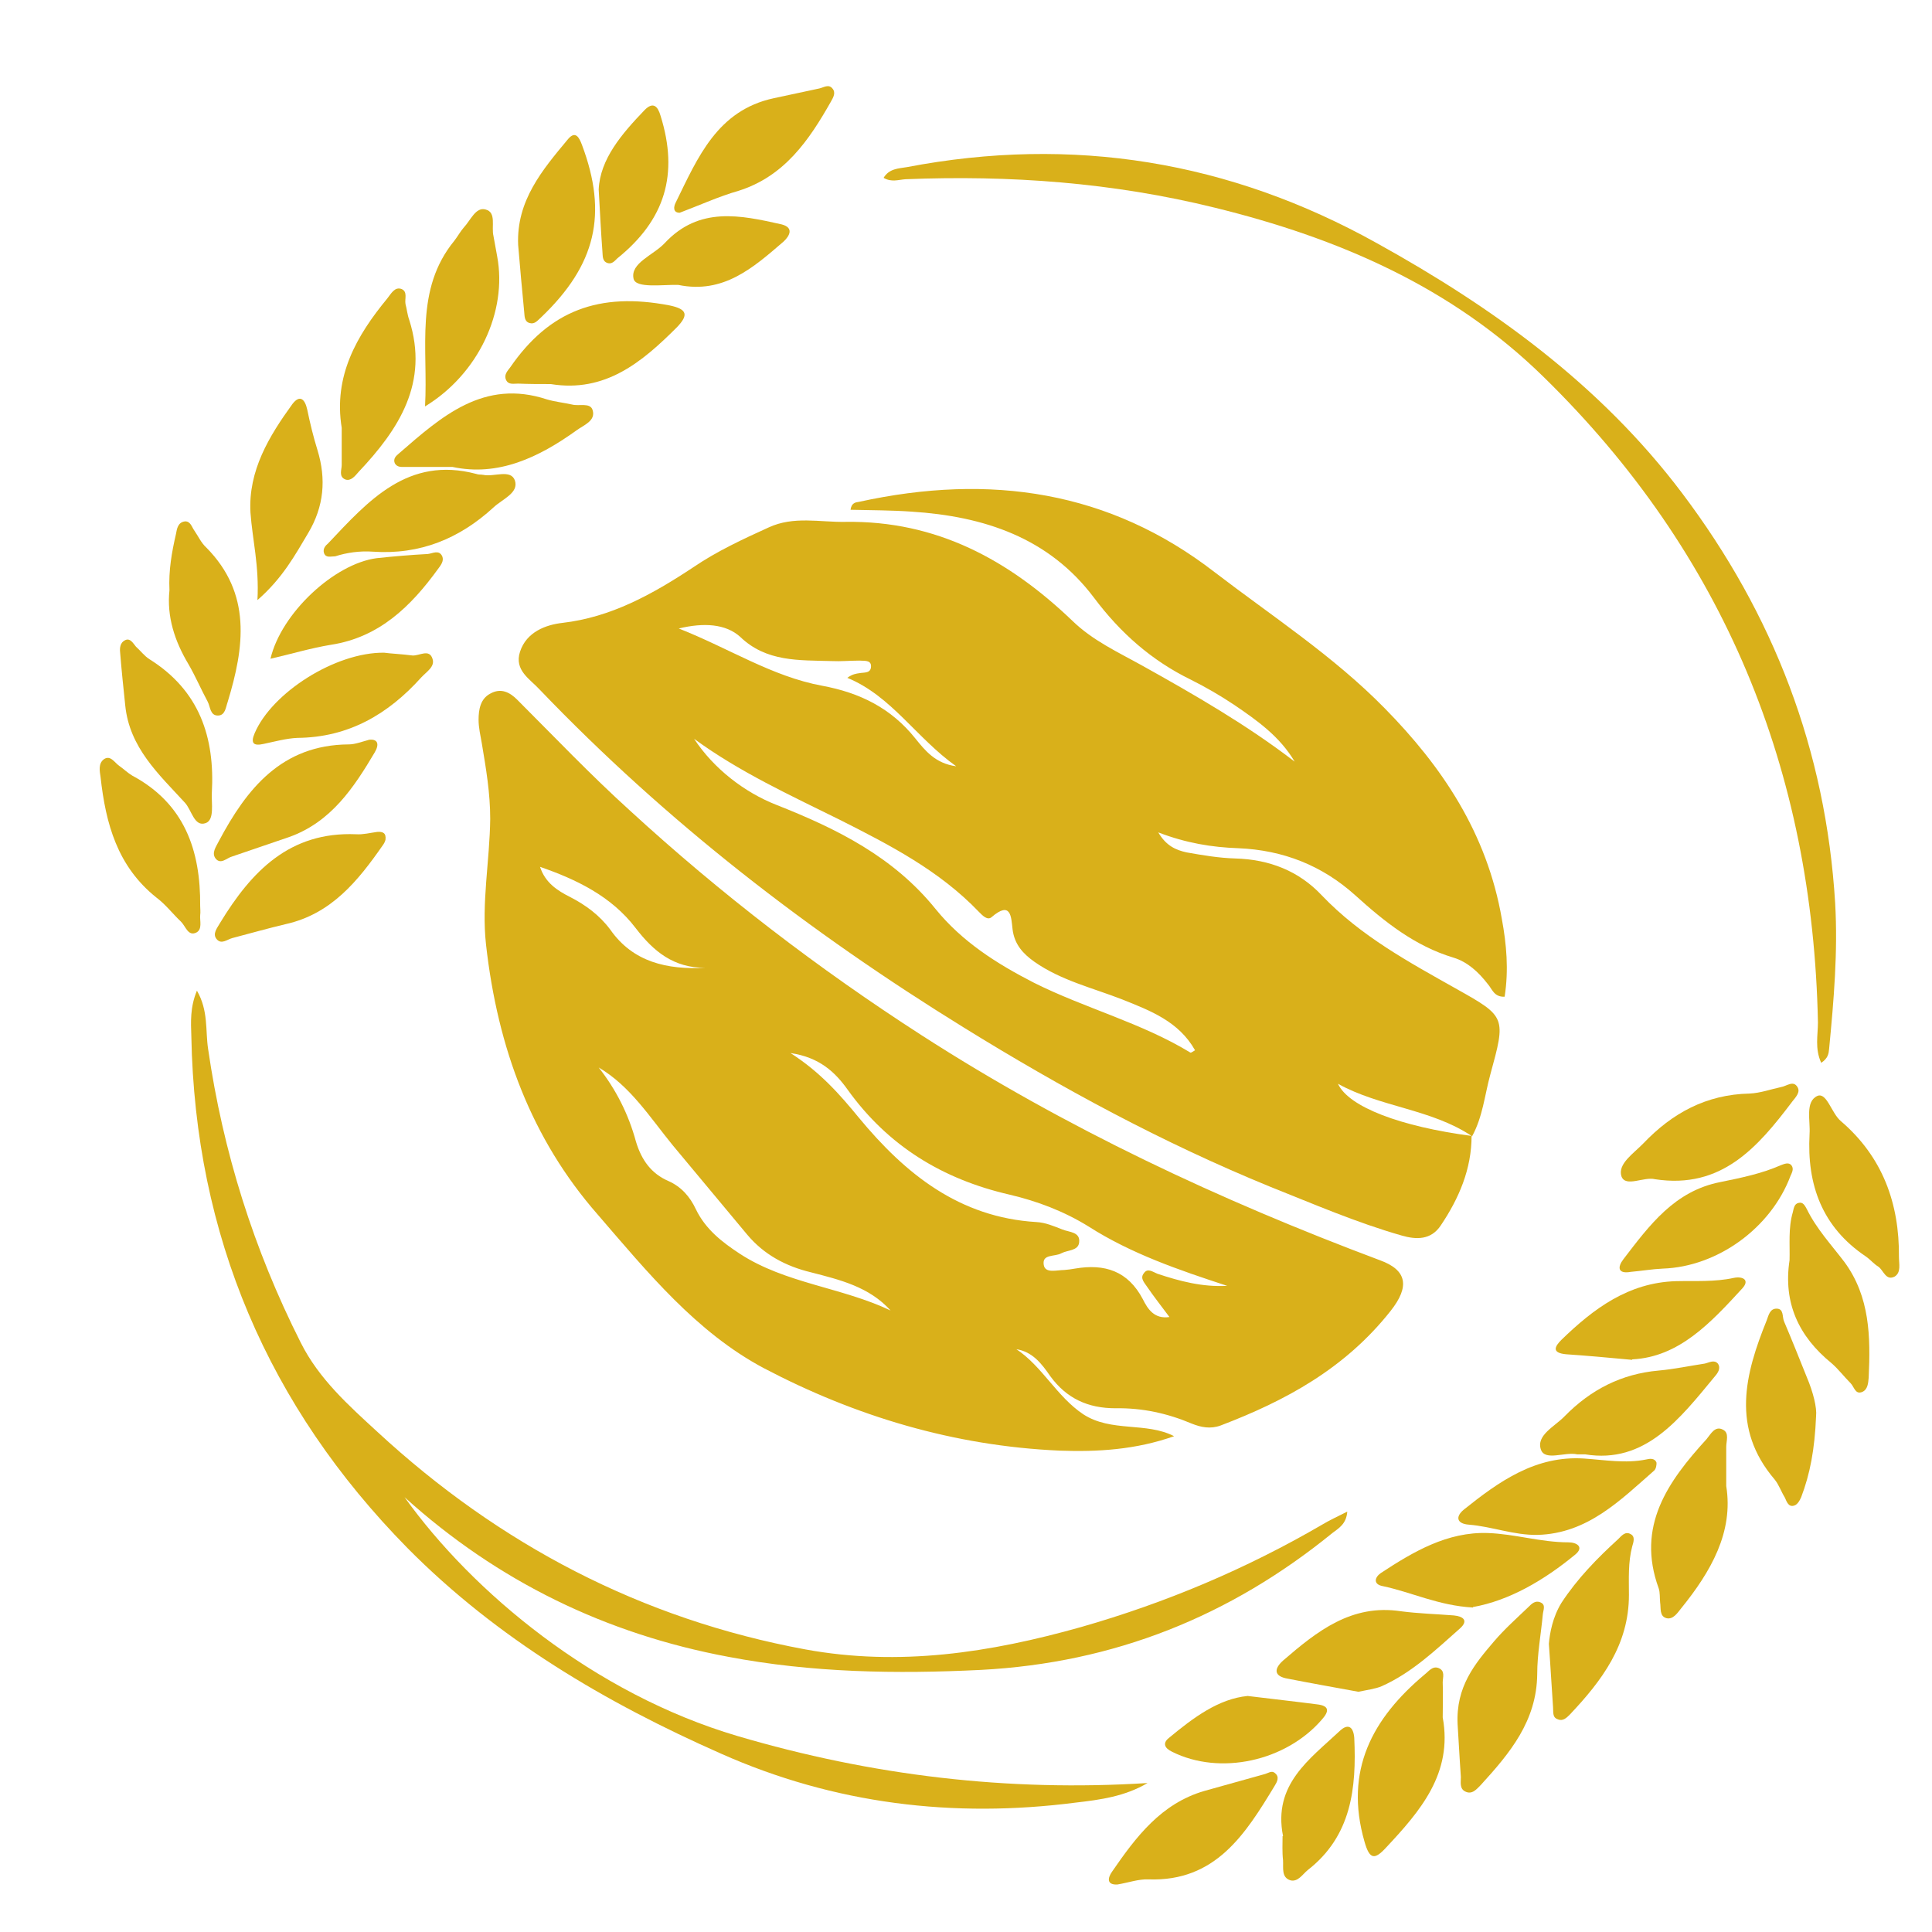
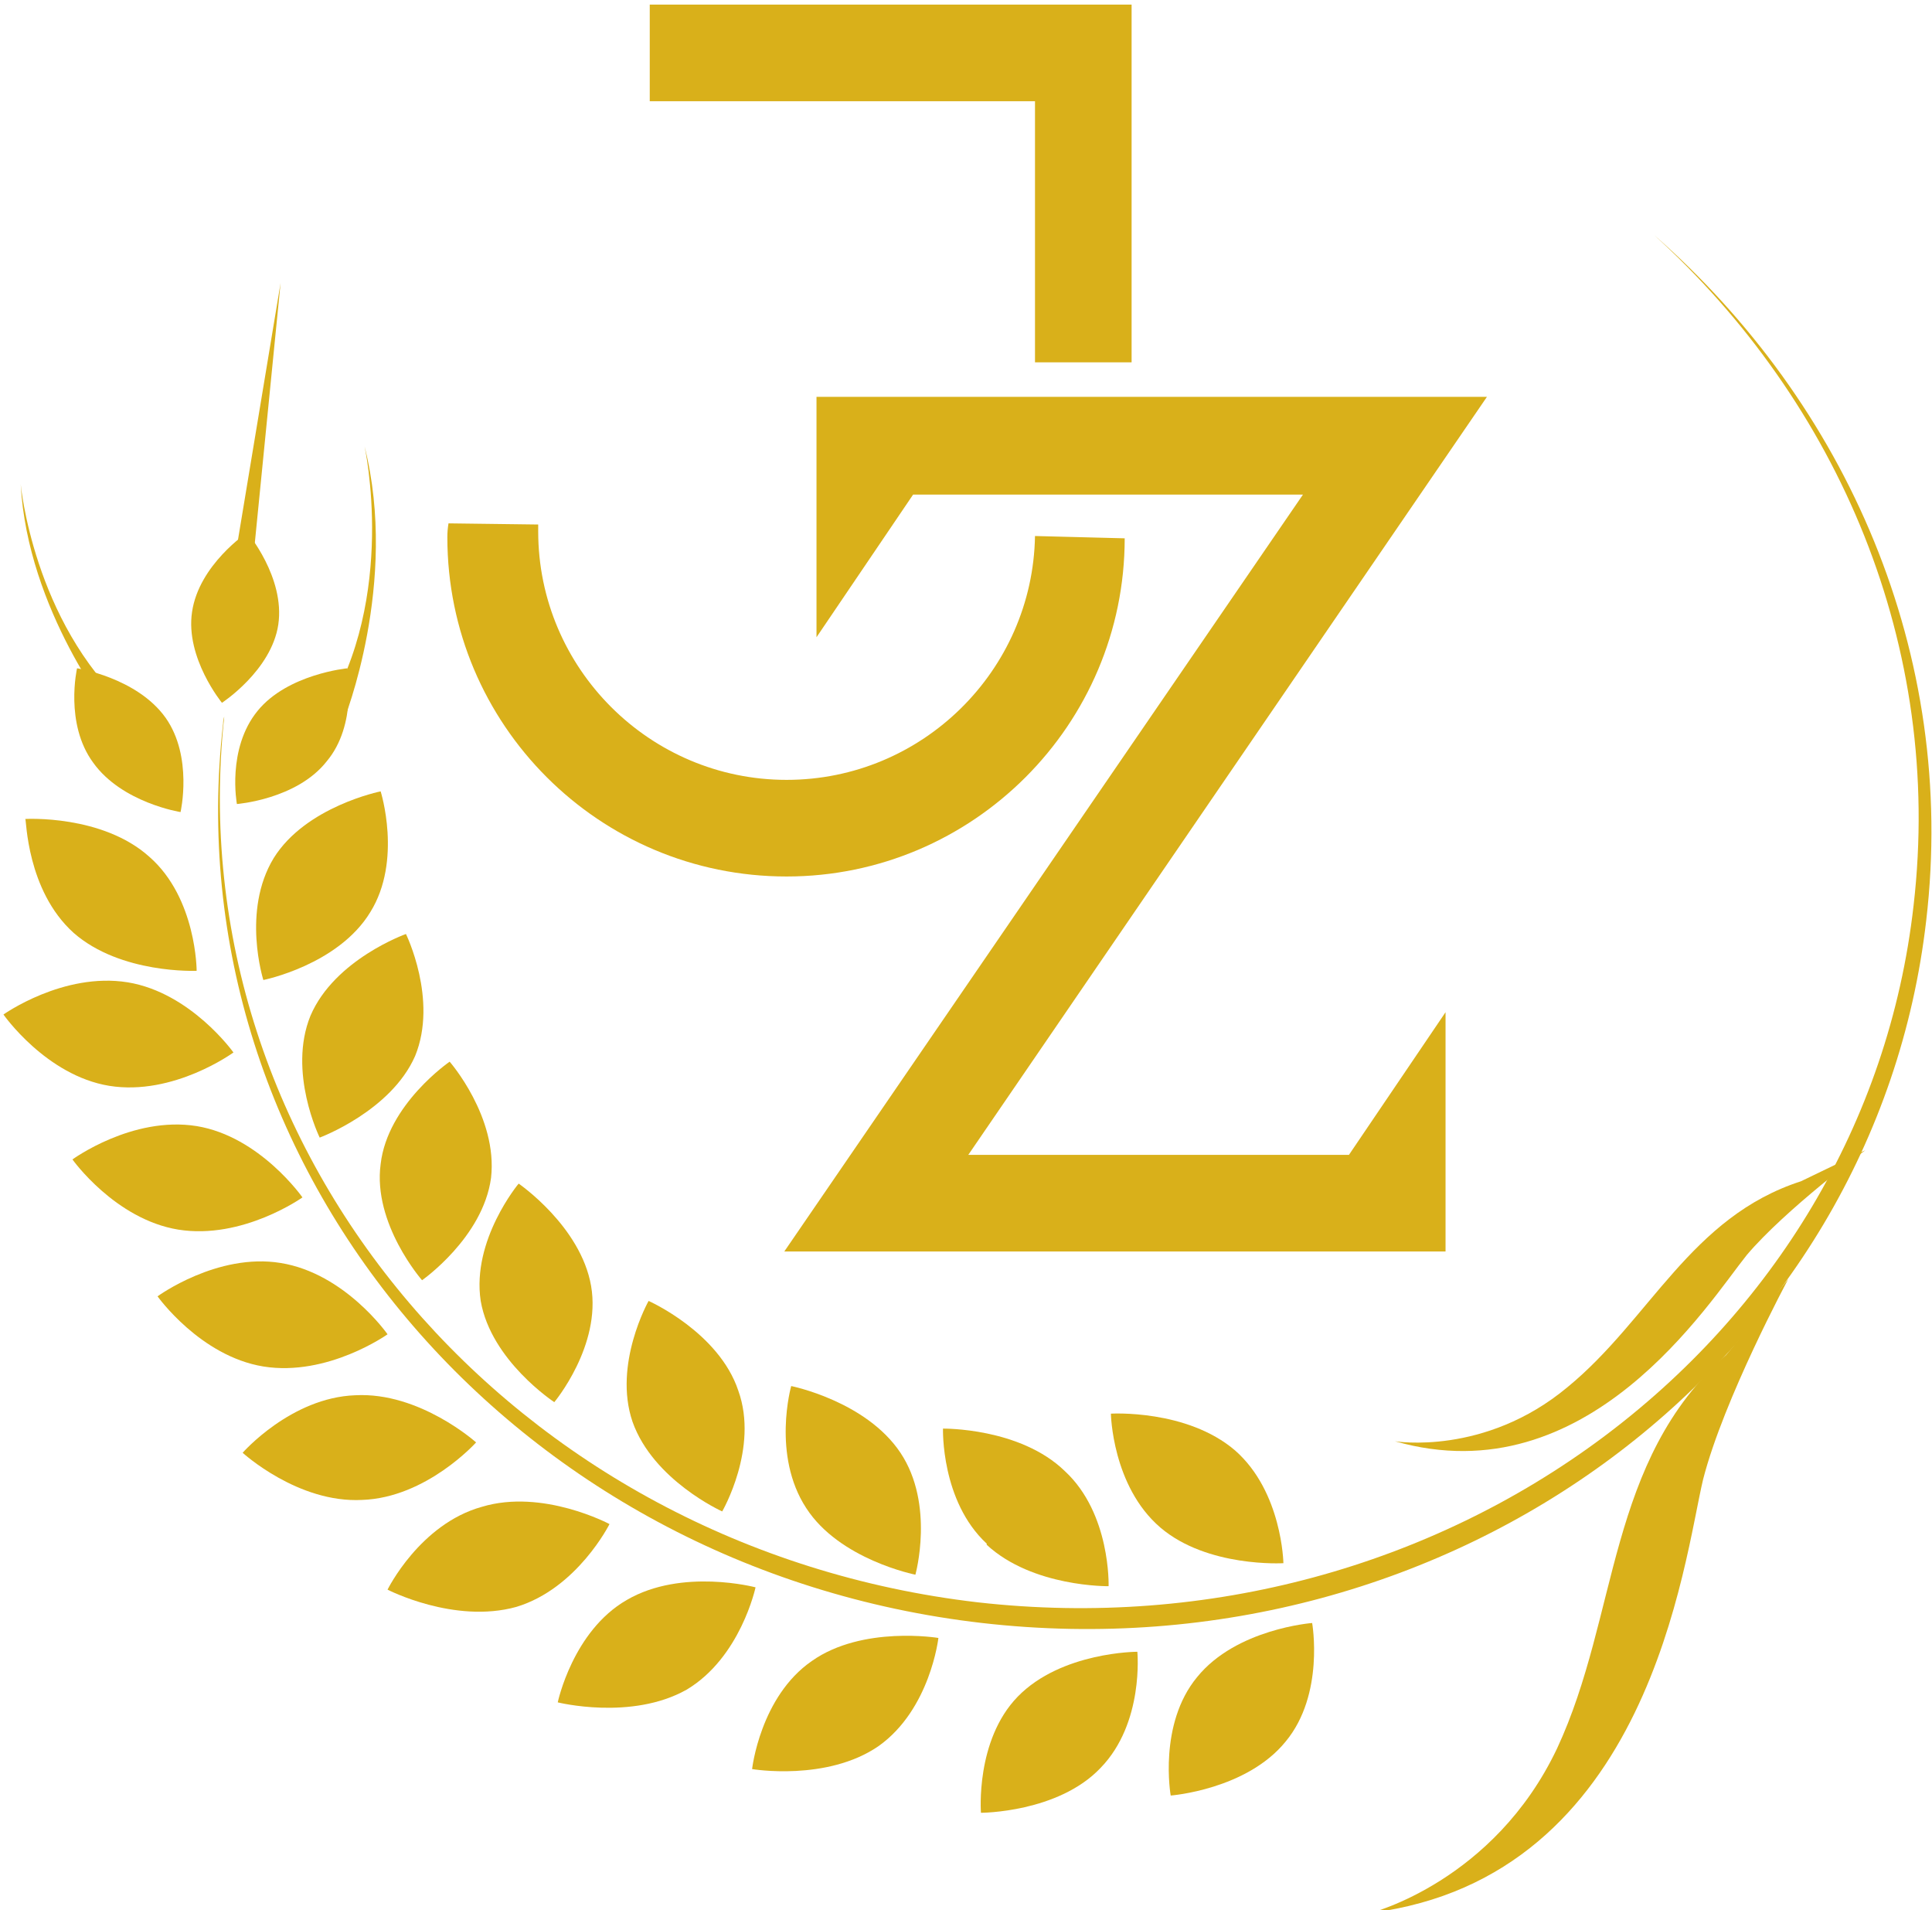
- <svg xmlns="http://www.w3.org/2000/svg" version="1.2" viewBox="0 0 415 415" width="415" height="415">
+ <svg xmlns="http://www.w3.org/2000/svg" version="1.2" viewBox="0 0 168 166" width="168" height="166">
  <style>
		.s0 { fill: #d9b01a } 
	</style>
-   <g id="Layer_1">
+   <g id="Layer_3">
    <g id="Layer">
-       <path id="Layer" fill-rule="evenodd" class="s0" d="m316.1 244q0 0 0 0 0 0 0 0 0 0 0 0zm-6.6 19.2c-2.1 3.2-5.3 3.1-8.4 2.2-9.8-2.8-19-6.8-28.3-10.5-23-9.4-44.8-21.2-65.8-34.2-33.2-20.5-63.9-44.2-91.1-72.6-2-2.2-5.5-4.1-4.2-8.1 1.4-4.3 5.6-5.8 9.1-6.2 10.4-1.2 19.3-6.1 28.2-12 5-3.4 10.6-6 16.1-8.5 5.4-2.5 11-1.1 16.5-1.2 19.6-0.3 35.1 8.2 48.7 21.2 4.4 4.3 9.9 6.8 15.1 9.7 11.3 6.3 22.4 12.7 32.7 20.6-3.2-5.4-8-8.8-13-12.2-3-2-6.1-3.8-9.3-5.4-8.4-4.1-15.1-10-20.8-17.6-9.7-12.9-23.6-17.5-39.2-18.5-4.3-0.3-8.7-0.3-13.1-0.4 0.2-1.5 1.1-1.6 1.8-1.7 28.3-6.2 53.9-2.3 76.4 15.1 12.4 9.5 25.5 18 36.5 29.2 12.3 12.5 22 26.8 25.2 45.3 1 5.4 1.5 10.9 0.6 16.7-2.3 0.1-2.7-1.7-3.6-2.7-2-2.6-4.4-4.8-7.4-5.7-8.3-2.5-14.8-7.7-21.1-13.4-7.1-6.4-15.5-9.7-25.1-10.1-5.7-0.2-11.2-1.1-17.2-3.4 1.7 2.9 3.8 3.8 6.1 4.3 3.4 0.6 6.9 1.2 10.4 1.3 7.4 0.2 13.7 2.7 18.6 7.9 8.4 8.8 18.8 14.4 29.1 20.2 10.5 5.9 10.5 6 7.1 18.4-1.2 4.4-1.6 9-3.9 13.2q0-0.1-0.1-0.1c0 7.1-2.7 13.4-6.6 19.2zm-22.1-30.4c2.3 5 13.5 9.2 28.7 11.2-8.7-5.8-19.7-6.2-28.7-11.2zm-138.3-74.1c4.2 6.4 10.8 11.5 17.7 14.2 12.9 5.1 25.1 11.1 34.2 22.4 5.7 7 13.1 11.7 21.1 15.8 11 5.5 23.1 8.6 33.6 15 0.1 0.1 0.5-0.2 1-0.5-3.5-6.2-9.6-8.5-15.6-10.9-6.4-2.5-13.2-4.1-18.9-8.1-2.4-1.7-4.3-3.7-4.7-7-0.3-2.6-0.3-6.2-4.5-2.6-0.9 0.8-2-0.4-2.7-1.1-8.5-8.9-19.2-14.4-29.9-19.8-10.7-5.3-21.6-10.3-31.3-17.4zm56.3 5.9c-8.6-6.1-13.9-15.1-23.4-19 1.1-0.8 1.9-0.9 2.6-1 1-0.2 2.5 0.1 2.5-1.5 0-1.4-1.5-1.1-2.5-1.2-2 0-4 0.2-6 0.1-7-0.2-14 0.2-19.6-5.2-3.1-2.8-7.8-3.1-13.2-1.8 10.9 4.3 20 10.3 30.8 12.3 8.1 1.5 14.8 4.8 20 11.3 2.1 2.6 4.3 5.4 8.8 6z" />
-       <path id="Layer" fill-rule="evenodd" class="s0" d="m218.3 289.8c5.6 3.7 8.7 10.2 14.4 14 6 3.9 13.5 1.6 19.5 4.7-8.2 2.9-16.4 3.4-24.6 3.1-22.7-1-43.9-7.4-63.5-17.7-14.5-7.7-25-20.6-35.7-33-14.2-16.2-21.5-35.7-24-58-1-9 0.8-18 0.9-27 0-5.6-0.9-10.8-1.8-16.2-0.3-1.7-0.7-3.4-0.7-5.1 0-2.2 0.4-4.5 2.5-5.6 2.3-1.3 4.2-0.3 5.8 1.3 8 8 15.8 16.2 24.2 23.8 19.5 17.9 40.5 34 62.7 48.3 30.9 19.9 64 35.4 98.4 48.3 5.8 2.1 6.5 5.6 2.3 10.9-9.8 12.4-22.6 19.3-36.5 24.6-2.2 0.8-4.2 0.4-6.2-0.4-5.2-2.2-10.6-3.4-16.4-3.3-5.9 0-10.5-2.1-14-6.9-1.8-2.6-3.8-5.3-7.4-5.8zm45.3-13.6c-10.4-3.4-20.6-6.9-29.7-12.7-5.3-3.3-11.1-5.5-17.1-6.9-14.3-3.3-26-10.4-34.7-22.5-2.7-3.8-6.1-7-12.3-7.9 6.4 4.1 10.6 8.9 14.7 13.9 10 12.1 21.6 21.4 38.1 22.4 2 0.1 3.8 0.9 5.6 1.6 1.5 0.6 3.9 0.5 3.6 2.8-0.2 1.8-2.5 1.6-3.8 2.3-1.4 0.8-4.2 0.1-3.8 2.5 0.3 1.9 2.8 1.1 4.4 1.1q1.2-0.1 2.3-0.3c6.4-1.1 11.4 0.5 14.6 6.6 1 2 2.4 4.3 5.7 3.8-1.7-2.3-3.3-4.3-4.8-6.5-0.5-0.8-1.6-1.8-0.7-2.9 0.8-1.2 1.9-0.3 2.9 0.1 4.8 1.6 9.7 2.9 15 2.6zm-72.3 5.3c-4.6-5.1-10.9-6.6-17.1-8.2-5.4-1.3-10.1-3.8-13.7-8.1q-8-9.6-16-19.2c-4.9-6-9.1-12.7-15.9-16.7 3.7 4.7 6.4 10 8 15.9 1.2 4 3.3 6.9 7 8.5 2.7 1.2 4.6 3.3 5.9 6.1 2.1 4.3 5.6 7 9.4 9.5 9.8 6.4 21.9 7.2 32.4 12.2zm-39.8-73.6c-6.8 0-11.1-3.5-15-8.6-5.2-6.8-12.7-10.4-20.5-13.1 1.1 3.4 3.7 5.1 6.5 6.5 3.3 1.7 6.3 3.9 8.6 7 4.9 7 12.2 8.6 20.4 8.2z" />
+       <path id="Layer" class="s0" d="m84.2 100.4l45.1-65.9h-49.9-8.4v8.5 12.4l8.4-12.4h33.9l-45.1 65.8h49 8.5v-8.4-12.4l-8.4 12.4z" />
+       <path id="Layer" class="s0" d="m90 31.5h8.4v-22.7-8.4h-8.4-33.5v8.4h33.5z" />
+       <path id="Layer" class="s0" d="m97.8 46.8l-7.8-0.2c-0.2 11.7-9.8 21.2-21.6 21.2-11.9 0-21.6-9.7-21.6-21.6q0-0.3 0-0.6l-7.8-0.1q-0.1 0.6-0.1 1.2c0 16.3 13.2 29.5 29.5 29.5 16.2 0 29.4-13.2 29.4-29.4z" />
    </g>
-     <g id="Layer">
-       <path id="Layer" class="s0" d="m246.5 383c-4.9 2.9-10.2 3.6-15.4 4.2-26.3 3.4-51.9 0.3-76.2-10.5-24.9-11-48.1-24.7-67.4-44.2-29.9-30.4-45.6-67.1-46.4-109.9-0.1-3-0.3-6.2 1.2-9.8 2.5 4.3 1.8 8.6 2.4 12.5 3.2 22.1 9.8 43.1 19.9 63.1 3.9 7.8 10.3 13.5 16.5 19.2 26.2 24.2 56.7 40.2 91.9 46.7 20.2 3.7 39.7 0.7 59.2-4.8 18.2-5.2 35.5-12.5 51.8-22 1.5-0.9 3.2-1.7 5.4-2.8-0.2 2.7-1.9 3.6-3.2 4.6-22 17.9-46.9 27.9-75.5 29.4-18.2 0.9-36.3 0.6-54.2-2.8-26.3-4.9-49.6-16.2-69.6-34.3 14.6 20.4 40.7 42.2 71.5 51.3 28.8 8.5 58.1 12 88.1 10.1z" />
-       <path id="Layer" class="s0" d="m391.2 228.3c-1.4-3.1-0.7-5.9-0.7-8.7-1.1-54.1-20.1-100.7-59-138.7-19.7-19.3-44.1-29.8-70.6-36.3-21.9-5.4-44-7-66.4-6.1-1.5 0.1-3 0.7-4.7-0.3 1.2-2 3.2-2 5-2.3 35.6-6.8 69.3-1.3 100.9 16.3 25.1 13.9 48.1 30.5 65.6 53.7 19.7 26.1 30.9 55.3 32.9 88.1 0.6 10.5-0.3 20.9-1.3 31.3-0.1 1-0.2 2-1.7 3z" />
-       <path id="Layer" class="s0" d="m309.9 368.9c2.2 12-4.8 20.1-12.2 28-2.4 2.6-3.5 2.6-4.6-1.3-4.4-15.3 1.7-26.5 12.9-35.9 0.9-0.7 1.7-1.9 3-1.4 1.5 0.6 0.9 2 0.9 3.1 0.1 2.5 0 5 0 7.5z" />
-       <path id="Layer" class="s0" d="m313.1 370.4c-0.4-8.1 3.7-13 7.8-17.8 2.3-2.7 4.9-5 7.4-7.4 0.7-0.7 1.5-1.5 2.6-1 1.2 0.5 0.6 1.6 0.5 2.6-0.4 4.3-1.2 8.5-1.2 12.8-0.1 10.1-5.9 17-12.1 23.8-0.9 0.9-1.9 2.2-3.4 1.4-1.2-0.6-0.9-2-0.9-3.1-0.3-4.2-0.5-8.3-0.7-11.3z" />
-       <path id="Layer" class="s0" d="m97.2 100.3c-3.9 0-7 0-10.2 0-0.8 0-1.7 0.1-2.2-0.8-0.4-1 0.3-1.6 0.9-2.1 9.1-7.9 18.2-16.1 31.8-11.6 1.7 0.5 3.6 0.7 5.4 1.1 1.5 0.4 3.9-0.5 4.4 1.2 0.7 2.3-1.9 3.2-3.4 4.3-8.2 5.9-16.9 10-26.7 7.9z" />
-       <path id="Layer" class="s0" d="m316.4 345.3c-7.4-0.4-13.2-3.3-19.4-4.6-2.1-0.4-1.7-1.9-0.4-2.8 7-4.6 14.3-8.9 23-8.6 5.8 0.2 11.4 2 17.3 2 1.8 0 3.4 1 1.5 2.6-6.8 5.6-14.2 9.9-22 11.3z" />
-       <path id="Layer" class="s0" d="m118.3 82.5c-2.4 0-4.7 0-7-0.1-1 0-2.1 0.3-2.6-0.8-0.5-1.1 0.3-1.9 0.9-2.7 8.4-12.2 19.1-16.2 34.2-13.3 3.9 0.8 4.1 2.1 1.6 4.7-7.5 7.5-15.4 14.1-27.1 12.2z" />
-       <path id="Layer" class="s0" d="m72 119.5c-1 0-2 0.4-2.4-0.7-0.3-0.9 0.3-1.6 0.9-2.1 8.6-9.1 17.1-18.8 31.8-14.9 0.5 0.2 1 0.1 1.5 0.2 2.3 0.5 5.9-1.3 6.8 1.2 0.9 2.7-2.7 4-4.6 5.8-7.3 6.7-15.8 10.2-25.9 9.5-2.8-0.2-5.6 0.2-8.1 1z" />
-       <path id="Layer" class="s0" d="m111.3 52.6c-0.4-9.5 5.2-16.1 10.7-22.7 1.6-1.9 2.4-0.4 3 1.2 5.6 14.9 3 25.8-8.7 37-0.8 0.7-1.4 1.6-2.5 1.3-1.2-0.3-1.1-1.5-1.2-2.4q-0.7-7.2-1.3-14.4z" />
-       <path id="Layer" class="s0" d="m291.8 363.4c-4.9-0.9-10-1.8-15.1-2.8-3.1-0.5-3.1-2.1-1.1-3.9 7.3-6.3 14.7-12.2 25.3-10.6 3.8 0.5 7.6 0.6 11.4 0.9 2 0.2 3.2 1.1 1.3 2.8-5.2 4.6-10.3 9.5-16.8 12.4-1.4 0.6-3.2 0.8-5 1.2z" />
-       <path id="Layer" class="s0" d="m330.3 329.7c-5.1 0.1-9.8-1.8-14.8-2.2-2.6-0.2-2.9-1.7-1.1-3.2 7.6-6.1 15.5-11.7 25.9-11 4.4 0.3 8.9 1.1 13.3 0.2 0.8-0.2 1.8-0.3 2.2 0.6 0.1 0.5-0.1 1.5-0.5 1.8-7.3 6.4-14.3 13.5-25 13.8z" />
-       <path id="Layer" class="s0" d="m91.3 87.3c0.7-12.6-2.3-25.1 6.3-35.6 0.7-0.9 1.3-2 2-2.8 1.5-1.6 2.6-4.5 4.7-3.9 2.4 0.6 1.2 3.7 1.7 5.7 0.3 1.5 0.5 2.9 0.8 4.4 2.2 11.8-4 25.2-15.5 32.2z" />
-       <path id="Layer" class="s0" d="m370.8 319.2c1.6 9.9-3.3 18.4-9.7 26.3-0.8 1-1.7 2.4-3.1 2.1-1.6-0.4-1.2-2.2-1.4-3.4-0.1-1 0-2.1-0.3-3-4.9-13.4 2-23 10.3-32.1 0.9-1.1 1.8-2.9 3.5-2 1.4 0.7 0.7 2.4 0.7 3.7 0 2.5 0 5 0 8.4z" />
-       <path id="Layer" class="s0" d="m146 45.7c-1.4 0-1.4-1.2-0.8-2.3 4.7-9.6 8.9-19.7 21-22.3 3.3-0.7 6.5-1.4 9.8-2.1 0.9-0.2 2-1 2.8 0 0.8 0.9 0.2 1.9-0.3 2.8-4.7 8.3-10 16.1-19.9 19.2-4.2 1.2-8.1 3-12.6 4.7z" />
-       <path id="Layer" class="s0" d="m350.6 292.1c-5.3-0.5-9.8-0.9-14.2-1.2-3.2-0.3-2.4-1.7-1-3.1 6.9-6.7 14.4-12.3 24.6-12.6 4.1-0.1 8.3 0.2 12.4-0.7 1.9-0.4 3.5 0.4 1.9 2.2-6.8 7.4-13.6 14.8-23.7 15.3z" />
-       <path id="Layer" class="s0" d="m82.8 180.4c-0.1 0.4-0.3 0.8-0.6 1.2-5.3 7.6-11 14.7-20.8 16.9-3.8 0.9-7.7 2-11.5 3-1.1 0.3-2.3 1.4-3.3 0.3-1.1-1.2 0.1-2.5 0.7-3.6 6.7-11 14.9-19.6 29.2-19 1.5 0.1 3-0.3 4.5-0.5 1.2-0.1 2 0.2 1.8 1.7z" />
-       <path id="Layer" class="s0" d="m45.5 170.4c-0.1 2.2 0.6 5.7-1.3 6.4-2.5 0.9-3-2.8-4.5-4.4-5.6-6.1-11.9-11.8-12.8-20.9-0.4-3.8-0.8-7.6-1.1-11.4-0.1-0.9 0-2.1 1.1-2.6 1.1-0.5 1.7 0.7 2.3 1.4 1 0.9 1.8 2 2.9 2.7 10.7 6.7 14.1 16.7 13.4 28.8z" />
-       <path id="Layer" class="s0" d="m82.5 140.2c1.4 0.2 3.8 0.3 6.1 0.6 1.5 0.1 3.6-1.5 4.3 0.7 0.6 1.7-1.3 2.8-2.4 4-7.1 7.9-15.6 12.9-26.6 13-2.4 0.1-4.9 0.8-7.3 1.3-2.2 0.5-2.8-0.2-1.9-2.3 3.7-8.7 17.3-17.4 27.8-17.3z" />
-       <path id="Layer" class="s0" d="m350.3 273.2c-2.8 0.5-2.9-1-1.6-2.7 5.6-7.3 11-14.7 20.9-16.6 4.4-0.9 8.8-1.8 12.9-3.6 0.8-0.3 1.7-0.7 2.3 0 0.6 0.8 0.1 1.6-0.2 2.3-4.2 11.2-15.7 19.5-27.4 19.9-2.3 0.1-4.6 0.5-6.9 0.7z" />
-       <path id="Layer" class="s0" d="m58.1 141.5c2.3-9.8 13.7-20.4 22.8-21.6 3.7-0.4 7.3-0.7 11-0.9 1-0.1 2.4-1 3.1 0.5 0.4 1-0.3 1.9-0.9 2.7-5.8 8-12.6 14.7-23 16.3-4.3 0.7-8.6 2-13 3z" />
-       <path id="Layer" class="s0" d="m355.5 253.3c-2.4-0.6-6.3 1.8-7.2-0.6-0.9-2.7 2.7-5 4.7-7.1 6.2-6.5 13.5-10.5 22.8-10.7 2.3-0.1 4.5-0.9 6.8-1.4 1.2-0.2 2.6-1.5 3.5 0 0.7 1.1-0.4 2.2-1.1 3.1-7.4 9.8-15.2 18.9-29.5 16.7z" />
-       <path id="Layer" class="s0" d="m340.5 312.4c-1.3 0-1.5 0-1.7 0-2.6-0.6-6.9 1.5-7.8-1-1.1-3.1 3-5 5.1-7.2 5.6-5.7 12.2-9.1 20.2-9.8 3.3-0.3 6.6-1 9.9-1.5 0.9-0.2 2-0.9 2.8 0 0.7 1 0 2-0.6 2.7-7.6 9.2-15 18.9-27.9 16.8z" />
-       <path id="Layer" class="s0" d="m332.7 353.1c0.2-2.3 0.8-5.7 2.7-8.8 3.4-5.2 7.7-9.6 12.2-13.7 0.7-0.7 1.5-1.7 2.6-1.1 1.1 0.5 0.7 1.7 0.4 2.7-0.9 3.4-0.7 6.9-0.7 10.4 0 10.7-5.8 18.4-12.7 25.7-0.7 0.7-1.5 1.5-2.6 1-1.2-0.4-0.9-1.6-1-2.6-0.3-4.1-0.5-8.2-0.9-13.6z" />
-       <path id="Layer" class="s0" d="m55.3 128.9c0.4-7.4-1.1-13.1-1.5-18.8-0.5-9 4-16.4 9-23.3 1.6-2.1 2.7-1.1 3.2 1.2 0.6 2.9 1.3 5.8 2.2 8.7 1.9 6.2 1.4 12.1-2 17.8-2.8 4.7-5.5 9.7-10.9 14.4z" />
-       <path id="Layer" class="s0" d="m388.7 243.6c0.2-2.9-1-7 1.7-8.2 2-0.8 3 3.7 5 5.4 9 7.7 12.6 17.7 12.5 29.2 0 1.5 0.5 3.3-0.9 4.2-1.9 1-2.4-1.3-3.5-2.1-1-0.6-1.7-1.5-2.7-2.2-9.4-6.3-12.7-15.4-12.1-26.3z" />
-       <path id="Layer" class="s0" d="m390.1 304.2c-0.3 7.2-1.3 12.4-3.2 17.4-0.3 0.7-0.8 1.6-1.5 1.8-1.2 0.4-1.6-0.8-2-1.7-0.8-1.3-1.3-2.8-2.2-3.9-9.4-11-6.4-22.6-1.7-34.2 0.4-1.1 0.7-2.5 2.1-2.5 1.6 0 1.2 1.7 1.6 2.7 1.7 4 3.3 8 4.9 12 1.4 3.3 2.2 6.6 2 8.4z" />
-       <path id="Layer" class="s0" d="m79.3 158.9c1.9-0.2 2.2 1 1.2 2.7-4.5 7.6-9.4 15-18.4 18.2-4.1 1.4-8.2 2.8-12.3 4.2-1.1 0.3-2.4 1.8-3.5 0.4-0.9-1.2 0.1-2.5 0.7-3.7 6-11.3 13.5-20.7 27.9-20.8 1.3 0 2.6-0.5 4.4-1z" />
-       <path id="Layer" class="s0" d="m43 194.6c0 0.6 0.1 1.3 0 2-0.1 1.2 0.5 3-0.8 3.7-1.8 0.9-2.3-1.3-3.3-2.3-1.8-1.7-3.3-3.7-5.3-5.2-8.4-6.7-10.9-15.9-12-25.9-0.2-1.3-0.5-2.9 0.7-3.8 1.4-1 2.3 0.7 3.3 1.4 1 0.7 1.8 1.5 2.8 2.1 11.2 6 14.7 16 14.6 28z" />
-       <path id="Layer" class="s0" d="m36.4 126.8c-0.2-4.3 0.5-8.2 1.4-12.1 0.2-1.1 0.4-2.5 1.9-2.7 1.2-0.1 1.5 1.2 2 1.9 0.9 1.3 1.5 2.7 2.6 3.7 9.8 9.9 8.2 21.4 4.6 33.2-0.4 1.1-0.5 2.9-2.1 2.9-1.7 0-1.6-1.9-2.2-3-1.4-2.6-2.6-5.4-4.1-8-3-5-4.7-10.3-4.1-15.9z" />
-       <path id="Layer" class="s0" d="m384.4 270.8c0.1-3.5-0.3-7 0.7-10.4 0.2-0.8 0.3-1.8 1.2-2 1-0.3 1.4 0.6 1.8 1.3 2.1 4.3 5.3 7.7 8.1 11.4 5.5 7.5 5.6 16.1 5.2 24.8-0.1 1.2-0.2 2.6-1.4 3.1-1.5 0.6-1.7-1.1-2.5-1.9-1.4-1.4-2.6-3-4.1-4.3-7-5.7-10.4-12.9-9-22.1z" />
-       <path id="Layer" class="s0" d="m73.4 91.9c-1.8-11.1 3.2-19.8 9.8-27.8 0.8-1 1.6-2.6 3.1-2 1.3 0.6 0.6 2.1 0.8 3.2 0.3 1.1 0.4 2.3 0.8 3.4 4.3 13.5-2.2 23.5-10.9 32.7-0.7 0.8-1.6 2-2.8 1.6-1.5-0.6-0.8-2.1-0.8-3.1 0-2.7 0-5.4 0-8z" />
-       <path id="Layer" class="s0" d="m240 404.8c-2.3 0.1-2.1-1.4-1.1-2.8 5.1-7.4 10.5-14.6 19.8-17.3q6.5-1.8 12.9-3.6c0.8-0.2 1.6-0.9 2.3-0.2 1 0.8 0.4 1.9-0.1 2.7-6.3 10.4-12.7 20.6-27.1 20.1-2.1-0.1-4.3 0.7-6.7 1.1z" />
-       <path id="Layer" class="s0" d="m145.7 61.2c-3.3-0.1-9.1 0.8-9.6-1.3-0.8-3.4 4.3-5.1 6.7-7.7 7.4-7.9 16.2-6 25.1-4 2.7 0.7 1.7 2.5 0.4 3.7-6.5 5.6-12.9 11.3-22.6 9.3z" />
-       <path id="Layer" class="s0" d="m128.6 40.7c0.3-6.5 4.9-11.9 9.9-17.1 1.8-1.8 2.8-0.8 3.4 1.3 3.9 12.5 1 22.3-9.3 30.6-0.6 0.6-1.2 1.3-2.1 1-1.2-0.4-1-1.6-1.1-2.5-0.3-4-0.5-8-0.8-13.3z" />
-       <path id="Layer" class="s0" d="m268 364.3c5.7 0.7 10.3 1.2 14.9 1.8 2.7 0.3 2.6 1.5 1.1 3.2-7.8 9.1-22 12.1-32.2 7-1.7-0.8-2.1-1.9-0.7-3 5.3-4.4 10.7-8.4 16.9-9z" />
-       <path id="Layer" class="s0" d="m275.6 394.4c-2.2-11.1 5.7-16.5 12.2-22.6 1.7-1.6 2.9-1 3.1 1.5 0.5 10.8-0.6 21.1-10 28.4-1.1 0.9-2.1 2.6-3.7 2.2-2-0.6-1.5-2.7-1.6-4.3-0.2-1.8-0.1-3.6-0.1-5.2z" />
+     <g id="XMLID_8_">
+       <g id="Layer">
+         <g id="XMLID_318_">
+           <path id="Layer" class="s0" d="m166.4 78.7c-4.3 38.1-40.8 65.2-81.4 60.6-40.3-4.7-69.6-39-65.5-77q-0.1 0.3-0.1 0.6c-4.4 38.5 25.1 73.5 66 78.2 41 4.7 77.7-22.7 82.1-61.1 2.7-23.1-6.9-44.9-23.7-59.6 16.1 14.6 25.2 35.8 22.6 58.3z" />
+         </g>
+         <path id="XMLID_317_" class="s0" d="m100.9 132.8c4.1 3.5 10.7 3.1 10.7 3.1 0 0-0.1-6.2-4.2-9.8-4.2-3.6-10.8-3.2-10.8-3.2 0 0 0.1 6.3 4.3 9.9z" />
+         <path id="XMLID_316_" class="s0" d="m111.8 151.4c3.4-4.1 2.3-10.3 2.3-10.3 0 0-6.6 0.5-10 4.7-3.4 4.1-2.3 10.3-2.3 10.3 0 0 6.6-0.5 10-4.7z" />
+         <path id="XMLID_315_" class="s0" d="m85.8 134.3c4 3.7 10.6 3.6 10.6 3.6 0 0 0.2-6.3-3.8-10-3.9-3.8-10.6-3.7-10.6-3.7 0 0-0.2 6.3 3.8 10z" />
+         <path id="XMLID_314_" class="s0" d="m95.7 153.7c3.8-3.9 3.2-10.1 3.2-10.1 0 0-6.6 0-10.4 3.9-3.7 3.8-3.2 10.1-3.2 10.1 0 0 6.7 0 10.4-3.9z" />
+         <path id="XMLID_313_" class="s0" d="m70.1 131.1c2.9 4.5 9.5 5.8 9.5 5.8 0 0 1.7-6.1-1.3-10.6-3-4.5-9.5-5.8-9.5-5.8 0 0-1.7 6 1.3 10.6z" />
+         <path id="XMLID_312_" class="s0" d="m76.4 151.8c4.5-3.2 5.2-9.4 5.2-9.4 0 0-6.6-1.1-11 2-4.5 3.1-5.2 9.4-5.2 9.4 0 0 6.5 1.1 11-2z" />
+         <path id="XMLID_311_" class="s0" d="m55 123.6c1.8 5.1 7.8 7.8 7.8 7.8 0 0 3.2-5.5 1.4-10.5-1.7-5.1-7.8-7.8-7.8-7.8 0 0-3.1 5.5-1.4 10.5z" />
+         <path id="XMLID_310_" class="s0" d="m59.7 146.9c4.7-2.8 6-8.9 6-8.9 0 0-6.4-1.7-11.2 1.1-4.7 2.7-6 8.9-6 8.9 0 0 6.4 1.6 11.2-1.1z" />
+         <path id="XMLID_309_" class="s0" d="m44.9 139.7c5.3-1.6 8.1-7.2 8.1-7.2 0 0-5.8-3.1-11.1-1.5-5.4 1.5-8.2 7.2-8.2 7.2 0 0 5.8 3 11.2 1.5z" />
+         <path id="XMLID_308_" class="s0" d="m31.5 130.4c5.6-0.2 9.9-5 9.9-5 0 0-4.9-4.4-10.5-4.1-5.6 0.2-9.8 5-9.8 5 0 0 4.8 4.4 10.4 4.1z" />
+         <path id="XMLID_307_" class="s0" d="m22.9 118.8c5.6 0.9 10.8-2.8 10.8-2.8 0 0-3.7-5.3-9.3-6.2-5.5-0.9-10.7 2.9-10.7 2.9 0 0 3.7 5.2 9.2 6.1z" />
+         <path id="XMLID_306_" class="s0" d="m51.4 111.8c-0.9-5.2-6.3-8.9-6.3-8.9 0 0-4.1 4.9-3.3 10.2 0.9 5.2 6.4 8.8 6.4 8.8 0 0 4.1-4.9 3.2-10.1z" />
+         <path id="XMLID_305_" class="s0" d="m42.7 102.4c0.6-5.3-3.6-10.1-3.6-10.1 0 0-5.4 3.7-6 8.9-0.7 5.2 3.6 10.1 3.6 10.1 0 0 5.3-3.7 6-8.9z" />
+         <path id="XMLID_304_" class="s0" d="m15.5 106.9c5.6 0.9 10.8-2.8 10.8-2.8 0 0-3.7-5.3-9.2-6.2-5.6-0.9-10.8 2.9-10.8 2.9 0 0 3.7 5.2 9.2 6.1z" />
+         <path id="XMLID_303_" class="s0" d="m36.1 91.8c2-4.9-0.8-10.6-0.8-10.6 0 0-6.2 2.2-8.3 7.1-2 4.9 0.8 10.6 0.8 10.6 0 0 6.2-2.3 8.3-7.1z" />
+         <path id="XMLID_302_" class="s0" d="m9.5 94.4c5.6 0.9 10.8-2.9 10.8-2.9 0 0-3.7-5.2-9.2-6.1-5.6-0.9-10.8 2.8-10.8 2.8 0 0 3.7 5.3 9.2 6.2z" />
+         <path id="XMLID_301_" class="s0" d="m6.4 81.1c4.1 3.6 10.7 3.3 10.7 3.3 0 0 0-6.3-4.1-9.9-4.1-3.7-10.8-3.3-10.8-3.3 0.1 0 0.1 6.2 4.2 9.9z" />
+         <path id="XMLID_300_" class="s0" d="m28.4 66.2c2.7-3.2 1.8-8.1 1.8-8.1 0 0-5.2 0.5-7.8 3.7-2.7 3.3-1.8 8.1-1.8 8.1 0 0 5.2-0.4 7.8-3.7z" />
+         <path id="XMLID_299_" class="s0" d="m24.2 54.3c0.6-4.1-2.7-8-2.7-8 0 0-4.2 2.8-4.8 6.9-0.6 4 2.6 7.9 2.6 7.9 0 0 4.3-2.8 4.9-6.8z" />
+         <path id="XMLID_298_" class="s0" d="m14.4 62.4c-2.5-3.5-7.7-4.3-7.7-4.3 0 0-1.1 4.8 1.4 8.2 2.5 3.5 7.6 4.3 7.6 4.3 0 0 1.1-4.8-1.3-8.2z" />
+         <path id="XMLID_297_" class="s0" d="m32.2 79.3c2.8-4.5 0.9-10.5 0.9-10.5 0 0-6.5 1.3-9.3 5.8-2.8 4.6-0.9 10.6-0.9 10.6 0 0 6.5-1.3 9.3-5.9z" />
+         <path id="XMLID_296_" class="s0" d="m119.2 166.3c0 0 10.7-2.7 16.2-14.3 5.4-11.6 4.3-25 14.7-34.2l5.4-6.6c0 0-5.6 10.4-7.4 17.4-1.7 7.1-4.6 34.6-28.9 37.7z" />
+         <path id="XMLID_295_" class="s0" d="m121.3 125.3c0 0 7.8 1.3 15-4.7 7.2-5.9 10.7-14.8 20.3-17.9l5.6-2.7c0 0-6.9 5.1-10.3 9.1-3.3 4.1-13.8 21-30.6 16.2z" />
+         <path id="XMLID_294_" class="s0" d="m9.8 62.3c0 0-7.4-9.2-8-20.2 0 0 1.1 11.9 9.3 19.4q0.3 0.3 0.6 0.5c8.8 7.4-1.9 0.3-1.9 0.3z" />
+         <path id="XMLID_293_" class="s0" d="m29.9 62.6c0 0 4.8-11.9 1.8-23.8 0 0 2.9 13.1-3.5 23.3q-0.2 0.3-0.5 0.7c-6.9 10.3 2.2-0.2 2.2-0.2z" />
+         <path id="XMLID_292_" class="s0" d="m20.4 48.7l4-24.1-2.5 25.2z" />
+       </g>
    </g>
  </g>
-   <g id="Layer_2">
- 	</g>
</svg>
